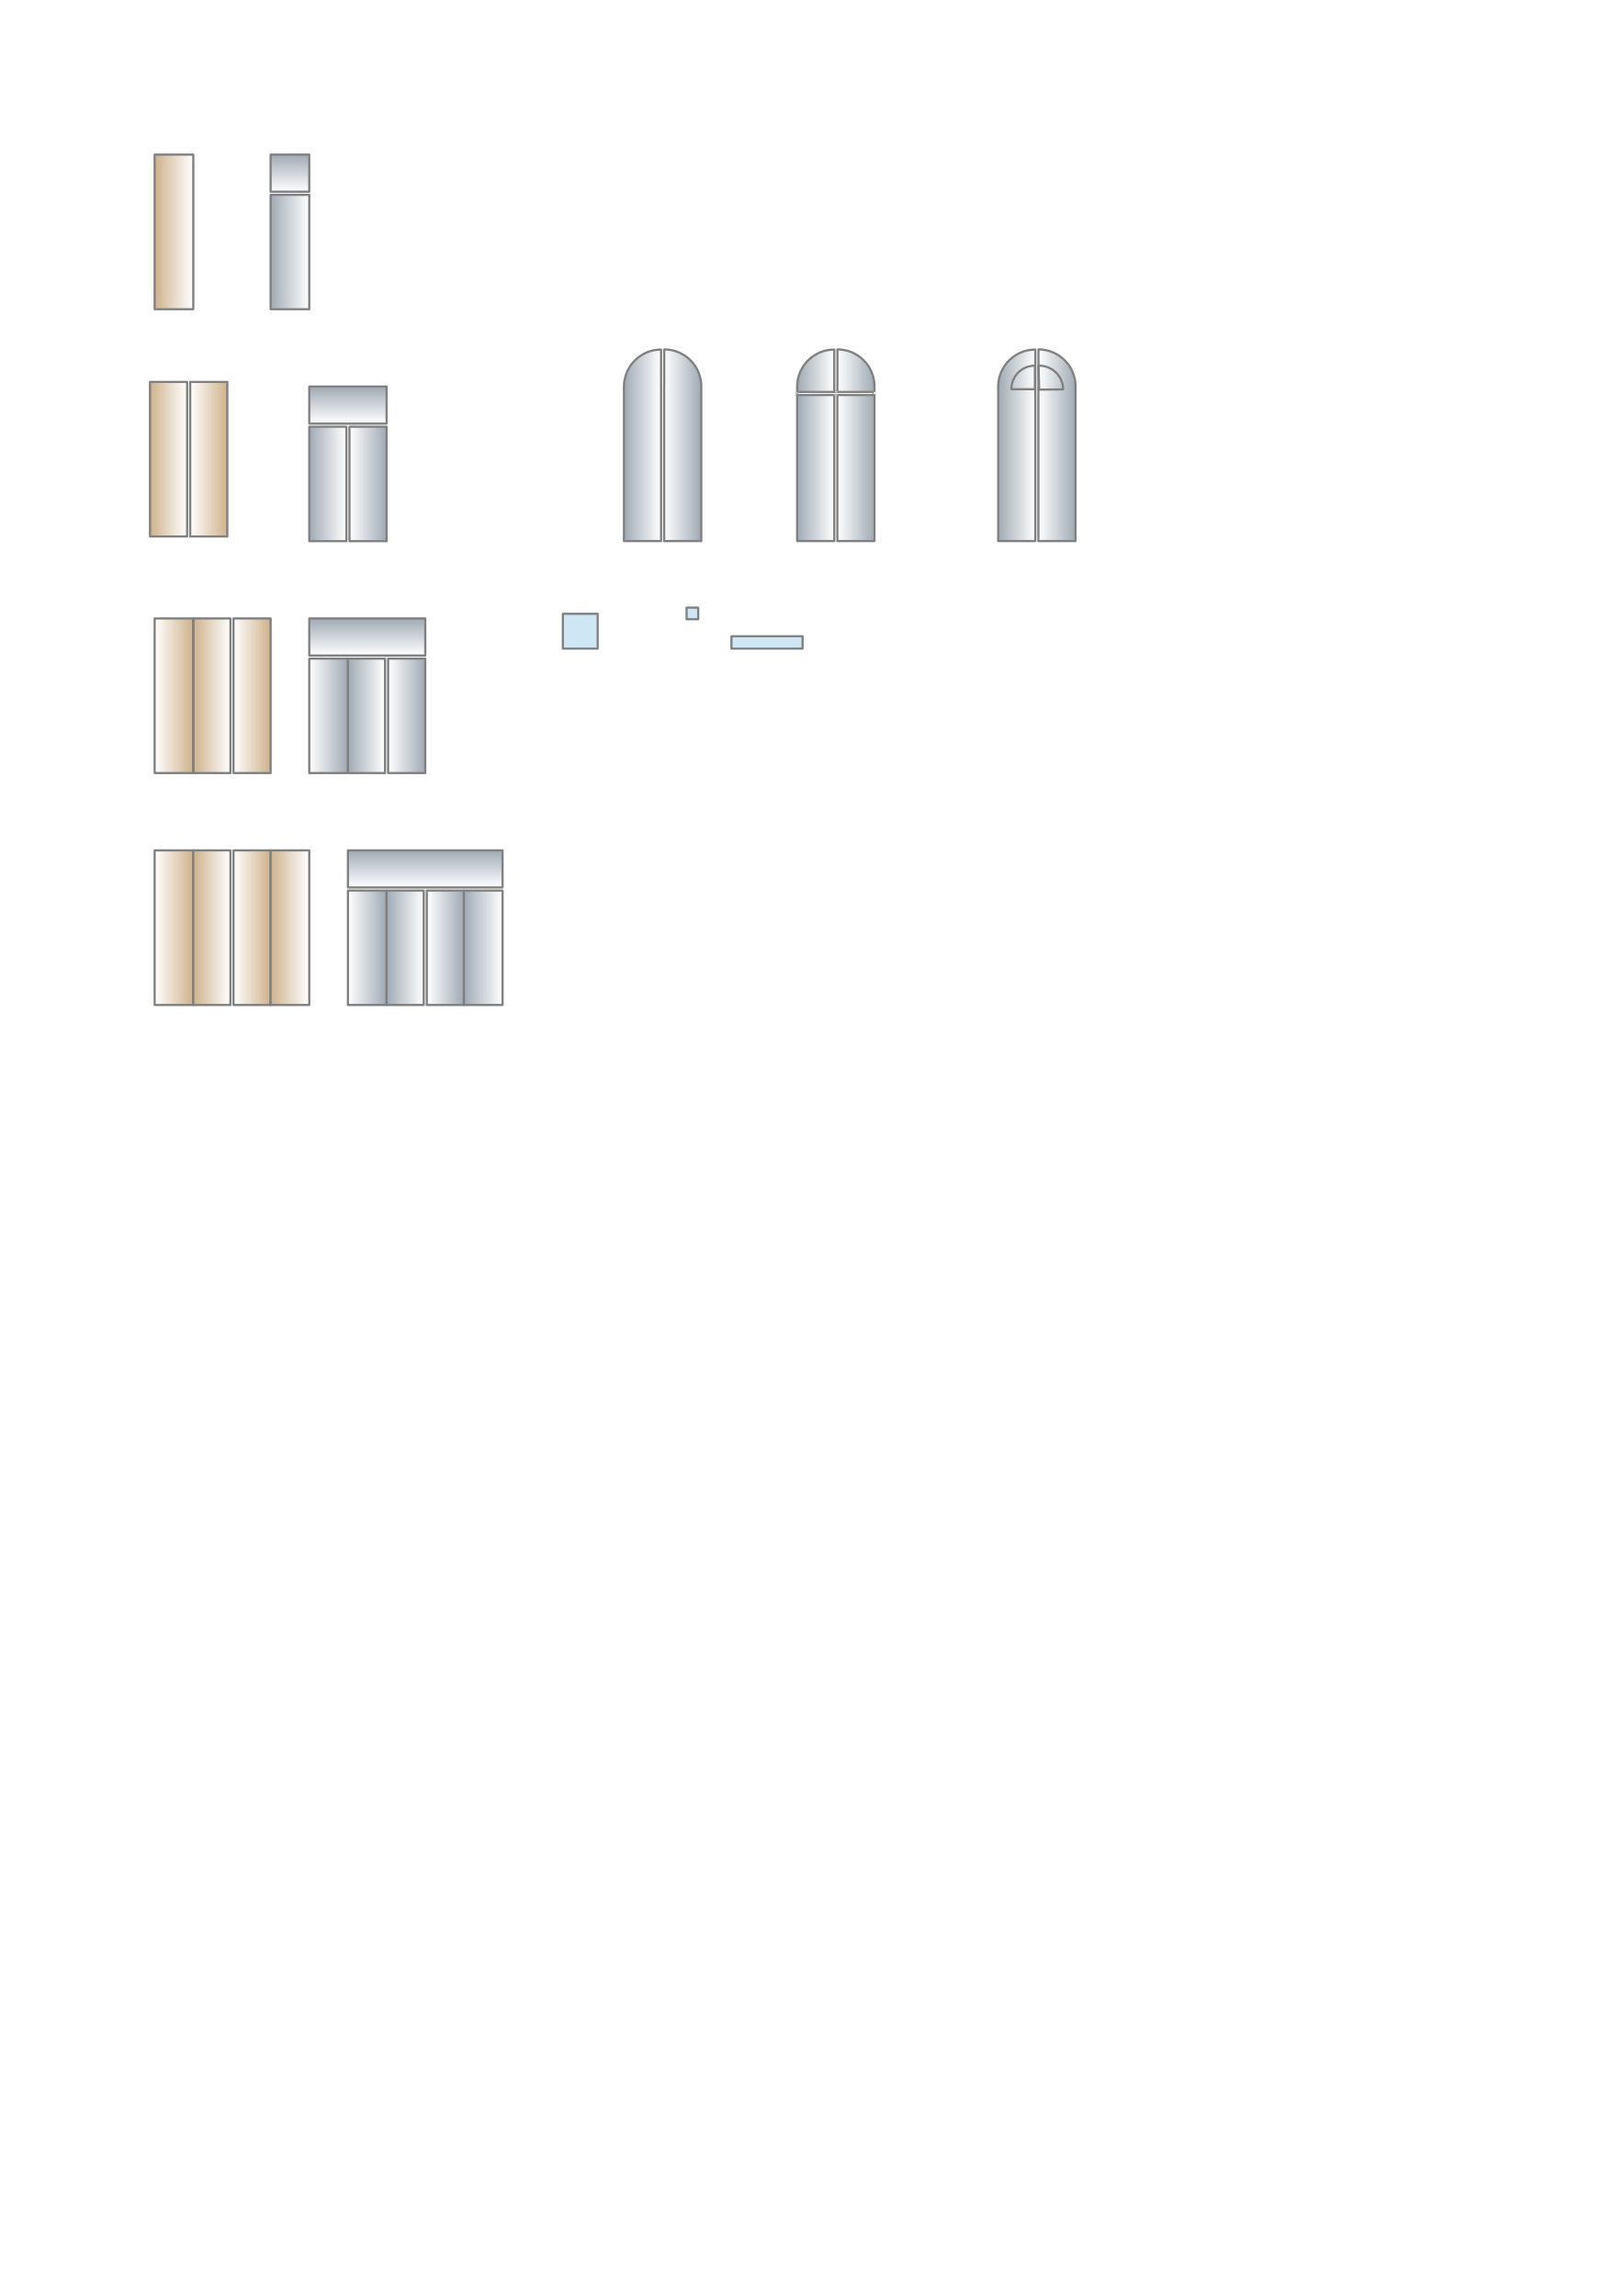
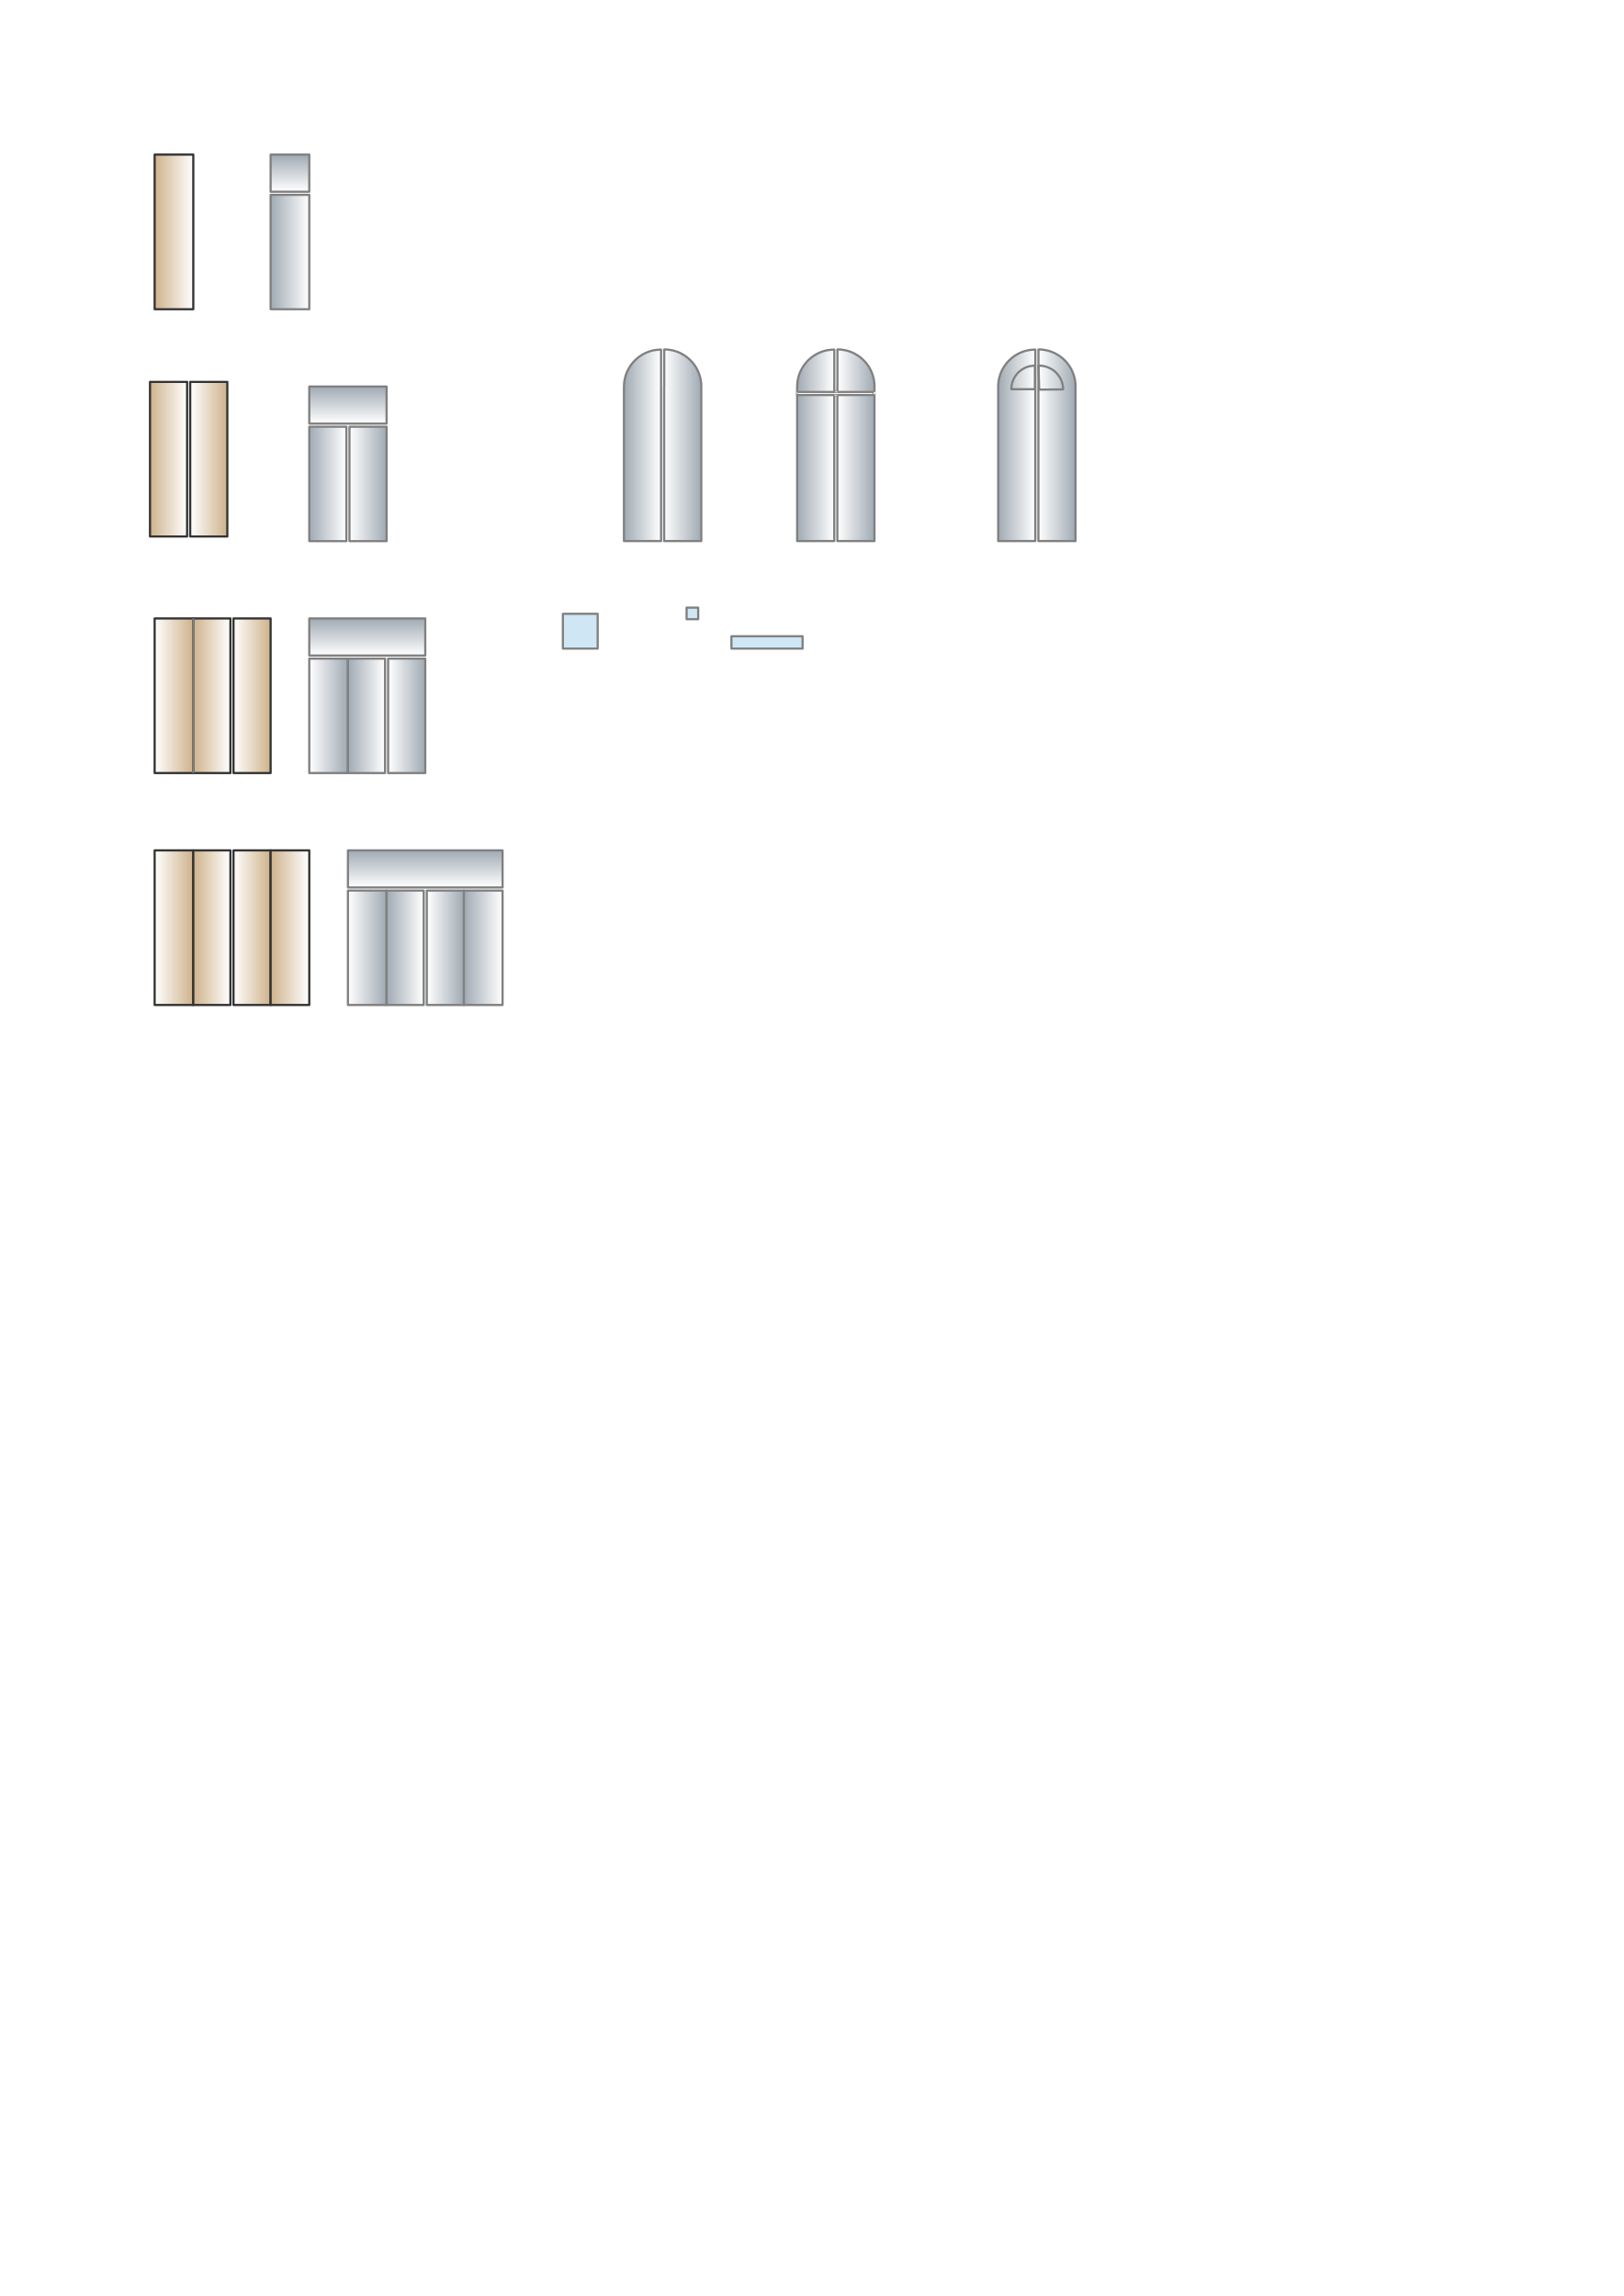
<svg xmlns="http://www.w3.org/2000/svg" xmlns:ns1="http://xml.openoffice.org/svg/export" version="1.2" width="210mm" height="297mm" viewBox="0 0 21000 29700" preserveAspectRatio="xMidYMid" fill-rule="evenodd" stroke-width="28.222" stroke-linejoin="round" xml:space="preserve">
  <defs class="ClipPathGroup">
    <clipPath id="presentation_clip_path" clipPathUnits="userSpaceOnUse">
      <rect x="0" y="0" width="21000" height="29700" />
    </clipPath>
    <clipPath id="presentation_clip_path_shrink" clipPathUnits="userSpaceOnUse">
      <rect x="21" y="29" width="20958" height="29641" />
    </clipPath>
  </defs>
  <defs class="TextShapeIndex">
    <g ns1:slide="id1" ns1:id-list="id3 id4 id5 id6 id7 id8 id9 id10 id11 id12 id13 id14 id15 id16 id17 id18 id19 id20 id21 id22 id23 id24 id25 id26 id27 id28 id29 id30 id31 id32 id33 id34 id35 id36 id37 id38 id39 id40 id41 id42 id43" />
  </defs>
  <defs class="EmbeddedBulletChars">
    <g id="bullet-char-template-57356" transform="scale(0.0004882812,-0.0004882812)">
      <path d="M 580,1141 L 1163,571 580,0 -4,571 580,1141 Z" />
    </g>
    <g id="bullet-char-template-57354" transform="scale(0.0004882812,-0.0004882812)">
      <path d="M 8,1128 L 1137,1128 1137,0 8,0 8,1128 Z" />
    </g>
    <g id="bullet-char-template-10146" transform="scale(0.0004882812,-0.0004882812)">
      <path d="M 174,0 L 602,739 174,1481 1456,739 174,0 Z M 1358,739 L 309,1346 659,739 1358,739 Z" />
    </g>
    <g id="bullet-char-template-10132" transform="scale(0.0004882812,-0.0004882812)">
      <path d="M 2015,739 L 1276,0 717,0 1260,543 174,543 174,936 1260,936 717,1481 1274,1481 2015,739 Z" />
    </g>
    <g id="bullet-char-template-10007" transform="scale(0.0004882812,-0.0004882812)">
      <path d="M 0,-2 C -7,14 -16,27 -25,37 L 356,567 C 262,823 215,952 215,954 215,979 228,992 255,992 264,992 276,990 289,987 310,991 331,999 354,1012 L 381,999 492,748 772,1049 836,1024 860,1049 C 881,1039 901,1025 922,1006 886,937 835,863 770,784 769,783 710,716 594,584 L 774,223 C 774,196 753,168 711,139 L 727,119 C 717,90 699,76 672,76 641,76 570,178 457,381 L 164,-76 C 142,-110 111,-127 72,-127 30,-127 9,-110 8,-76 1,-67 -2,-52 -2,-32 -2,-23 -1,-13 0,-2 Z" />
    </g>
    <g id="bullet-char-template-10004" transform="scale(0.0004882812,-0.0004882812)">
      <path d="M 285,-33 C 182,-33 111,30 74,156 52,228 41,333 41,471 41,549 55,616 82,672 116,743 169,778 240,778 293,778 328,747 346,684 L 369,508 C 377,444 397,411 428,410 L 1163,1116 C 1174,1127 1196,1133 1229,1133 1271,1133 1292,1118 1292,1087 L 1292,965 C 1292,929 1282,901 1262,881 L 442,47 C 390,-6 338,-33 285,-33 Z" />
    </g>
    <g id="bullet-char-template-9679" transform="scale(0.0004882812,-0.0004882812)">
      <path d="M 813,0 C 632,0 489,54 383,161 276,268 223,411 223,592 223,773 276,916 383,1023 489,1130 632,1184 813,1184 992,1184 1136,1130 1245,1023 1353,916 1407,772 1407,592 1407,412 1353,268 1245,161 1136,54 992,0 813,0 Z" />
    </g>
    <g id="bullet-char-template-8226" transform="scale(0.0004882812,-0.0004882812)">
      <path d="M 346,457 C 273,457 209,483 155,535 101,586 74,649 74,723 74,796 101,859 155,911 209,963 273,989 346,989 419,989 480,963 531,910 582,859 608,796 608,723 608,648 583,586 532,535 482,483 420,457 346,457 Z" />
    </g>
    <g id="bullet-char-template-8211" transform="scale(0.0004882812,-0.0004882812)">
      <path d="M -4,459 L 1135,459 1135,606 -4,606 -4,459 Z" />
    </g>
    <g id="bullet-char-template-61548" transform="scale(0.0004882812,-0.0004882812)">
      <path d="M 173,740 C 173,903 231,1043 346,1159 462,1274 601,1332 765,1332 928,1332 1067,1274 1183,1159 1299,1043 1357,903 1357,740 1357,577 1299,437 1183,322 1067,206 928,148 765,148 601,148 462,206 346,322 231,437 173,577 173,740 Z" />
    </g>
  </defs>
  <defs class="TextEmbeddedBitmaps" />
  <g>
    <g id="id2" class="Master_Slide">
      <g id="bg-id2" class="Background" />
      <g id="bo-id2" class="BackgroundObjects" />
    </g>
  </g>
  <g class="SlideGroup">
    <g>
      <g id="container-id1">
        <g id="id1" class="Slide" clip-path="url(#presentation_clip_path)">
          <g class="Page">
            <g class="com.sun.star.drawing.RectangleShape">
              <g id="id3">
                <rect class="BoundingBox" stroke="none" fill="none" x="1999" y="1999" width="503" height="2003" />
                <g>
                  <defs>
                    <linearGradient id="gradient1" x1="1999" y1="3000" x2="2501" y2="3000" gradientUnits="userSpaceOnUse">
                      <stop offset="0" style="stop-color:rgb(206,178,139)" />
                      <stop offset="1" style="stop-color:rgb(255,255,255)" />
                    </linearGradient>
                  </defs>
                  <path style="fill:url(#gradient1)" d="M 2250,4000 L 2000,4000 2000,2000 2500,2000 2500,4000 2250,4000 Z" />
                </g>
-                 <path fill="none" stroke="rgb(128,128,128)" d="M 2250,4000 L 2000,4000 2000,2000 2500,2000 2500,4000 2250,4000 Z" />
+                 <path fill="none" stroke="rgb(51,51,51)" d="M 2250,4000 L 2000,4000 2000,2000 2500,2000 2500,4000 2250,4000 Z" />
              </g>
            </g>
            <g class="com.sun.star.drawing.RectangleShape">
              <g id="id4">
                <rect class="BoundingBox" stroke="none" fill="none" x="1939" y="4939" width="483" height="2003" />
                <g>
                  <defs>
                    <linearGradient id="gradient2" x1="1939" y1="5940" x2="2421" y2="5940" gradientUnits="userSpaceOnUse">
                      <stop offset="0" style="stop-color:rgb(206,178,139)" />
                      <stop offset="1" style="stop-color:rgb(255,255,255)" />
                    </linearGradient>
                  </defs>
                  <path style="fill:url(#gradient2)" d="M 2180,6940 L 1940,6940 1940,4940 2420,4940 2420,6940 2180,6940 Z" />
                </g>
-                 <path fill="none" stroke="rgb(128,128,128)" d="M 2180,6940 L 1940,6940 1940,4940 2420,4940 2420,6940 2180,6940 Z" />
+                 <path fill="none" stroke="rgb(51,51,51)" d="M 2180,6940 L 1940,6940 1940,4940 2420,4940 2420,6940 2180,6940 Z" />
              </g>
            </g>
            <g class="com.sun.star.drawing.RectangleShape">
              <g id="id5">
                <rect class="BoundingBox" stroke="none" fill="none" x="2459" y="4939" width="483" height="2003" />
                <g>
                  <defs>
                    <linearGradient id="gradient3" x1="2941" y1="5940" x2="2459" y2="5940" gradientUnits="userSpaceOnUse">
                      <stop offset="0" style="stop-color:rgb(206,178,139)" />
                      <stop offset="1" style="stop-color:rgb(255,255,255)" />
                    </linearGradient>
                  </defs>
                  <path style="fill:url(#gradient3)" d="M 2700,6940 L 2460,6940 2460,4940 2940,4940 2940,6940 2700,6940 Z" />
                </g>
-                 <path fill="none" stroke="rgb(128,128,128)" d="M 2700,6940 L 2460,6940 2460,4940 2940,4940 2940,6940 2700,6940 Z" />
+                 <path fill="none" stroke="rgb(51,51,51)" d="M 2700,6940 L 2460,6940 2460,4940 2940,4940 2940,6940 2700,6940 Z" />
              </g>
            </g>
            <g class="com.sun.star.drawing.RectangleShape">
              <g id="id6">
                <rect class="BoundingBox" stroke="none" fill="none" x="1999" y="7999" width="503" height="2003" />
                <g>
                  <defs>
                    <linearGradient id="gradient4" x1="2501" y1="9000" x2="1999" y2="9000" gradientUnits="userSpaceOnUse">
                      <stop offset="0" style="stop-color:rgb(206,178,139)" />
                      <stop offset="1" style="stop-color:rgb(255,255,255)" />
                    </linearGradient>
                  </defs>
                  <path style="fill:url(#gradient4)" d="M 2250,10000 L 2000,10000 2000,8000 2500,8000 2500,10000 2250,10000 Z" />
                </g>
-                 <path fill="none" stroke="rgb(128,128,128)" d="M 2250,10000 L 2000,10000 2000,8000 2500,8000 2500,10000 2250,10000 Z" />
+                 <path fill="none" stroke="rgb(51,51,51)" d="M 2250,10000 L 2000,10000 2000,8000 2500,8000 2500,10000 2250,10000 Z" />
              </g>
            </g>
            <g class="com.sun.star.drawing.RectangleShape">
              <g id="id7">
                <rect class="BoundingBox" stroke="none" fill="none" x="2499" y="7999" width="483" height="2003" />
                <g>
                  <defs>
                    <linearGradient id="gradient5" x1="2499" y1="9000" x2="2981" y2="9000" gradientUnits="userSpaceOnUse">
                      <stop offset="0" style="stop-color:rgb(206,178,139)" />
                      <stop offset="1" style="stop-color:rgb(255,255,255)" />
                    </linearGradient>
                  </defs>
                  <path style="fill:url(#gradient5)" d="M 2740,10000 L 2500,10000 2500,8000 2980,8000 2980,10000 2740,10000 Z" />
                </g>
-                 <path fill="none" stroke="rgb(128,128,128)" d="M 2740,10000 L 2500,10000 2500,8000 2980,8000 2980,10000 2740,10000 Z" />
+                 <path fill="none" stroke="rgb(51,51,51)" d="M 2740,10000 L 2500,10000 2500,8000 2980,8000 2980,10000 2740,10000 Z" />
              </g>
            </g>
            <g class="com.sun.star.drawing.RectangleShape">
              <g id="id8">
                <rect class="BoundingBox" stroke="none" fill="none" x="3019" y="7999" width="483" height="2003" />
                <g>
                  <defs>
                    <linearGradient id="gradient6" x1="3501" y1="9000" x2="3019" y2="9000" gradientUnits="userSpaceOnUse">
                      <stop offset="0" style="stop-color:rgb(206,178,139)" />
                      <stop offset="1" style="stop-color:rgb(255,255,255)" />
                    </linearGradient>
                  </defs>
                  <path style="fill:url(#gradient6)" d="M 3260,10000 L 3020,10000 3020,8000 3500,8000 3500,10000 3260,10000 Z" />
                </g>
-                 <path fill="none" stroke="rgb(128,128,128)" d="M 3260,10000 L 3020,10000 3020,8000 3500,8000 3500,10000 3260,10000 Z" />
+                 <path fill="none" stroke="rgb(51,51,51)" d="M 3260,10000 L 3020,10000 3020,8000 3500,8000 3500,10000 3260,10000 Z" />
              </g>
            </g>
            <g class="com.sun.star.drawing.RectangleShape">
              <g id="id9">
                <rect class="BoundingBox" stroke="none" fill="none" x="3999" y="7999" width="1503" height="483" />
                <g>
                  <defs>
                    <linearGradient id="gradient7" x1="4750" y1="8000" x2="4750" y2="8480" gradientUnits="userSpaceOnUse">
                      <stop offset="0" style="stop-color:rgb(160,170,179)" />
                      <stop offset="1" style="stop-color:rgb(255,255,255)" />
                    </linearGradient>
                  </defs>
                  <path style="fill:url(#gradient7)" d="M 4750,8480 L 4000,8480 4000,8000 5500,8000 5500,8480 4750,8480 Z" />
                </g>
                <path fill="none" stroke="rgb(128,128,128)" d="M 4750,8480 L 4000,8480 4000,8000 5500,8000 5500,8480 4750,8480 Z" />
              </g>
            </g>
            <g class="com.sun.star.drawing.RectangleShape">
              <g id="id10">
                <rect class="BoundingBox" stroke="none" fill="none" x="3999" y="8519" width="503" height="1483" />
                <g>
                  <defs>
                    <linearGradient id="gradient8" x1="4501" y1="9260" x2="3999" y2="9260" gradientUnits="userSpaceOnUse">
                      <stop offset="0" style="stop-color:rgb(160,170,179)" />
                      <stop offset="1" style="stop-color:rgb(255,255,255)" />
                    </linearGradient>
                  </defs>
                  <path style="fill:url(#gradient8)" d="M 4250,10000 L 4000,10000 4000,8520 4500,8520 4500,10000 4250,10000 Z" />
                </g>
                <path fill="none" stroke="rgb(128,128,128)" d="M 4250,10000 L 4000,10000 4000,8520 4500,8520 4500,10000 4250,10000 Z" />
              </g>
            </g>
            <g class="com.sun.star.drawing.RectangleShape">
              <g id="id11">
                <rect class="BoundingBox" stroke="none" fill="none" x="4499" y="8519" width="483" height="1483" />
                <g>
                  <defs>
                    <linearGradient id="gradient9" x1="4499" y1="9260" x2="4981" y2="9260" gradientUnits="userSpaceOnUse">
                      <stop offset="0" style="stop-color:rgb(160,170,179)" />
                      <stop offset="1" style="stop-color:rgb(255,255,255)" />
                    </linearGradient>
                  </defs>
                  <path style="fill:url(#gradient9)" d="M 4740,10000 L 4500,10000 4500,8520 4980,8520 4980,10000 4740,10000 Z" />
                </g>
                <path fill="none" stroke="rgb(128,128,128)" d="M 4740,10000 L 4500,10000 4500,8520 4980,8520 4980,10000 4740,10000 Z" />
              </g>
            </g>
            <g class="com.sun.star.drawing.RectangleShape">
              <g id="id12">
                <rect class="BoundingBox" stroke="none" fill="none" x="5019" y="8519" width="483" height="1483" />
                <g>
                  <defs>
                    <linearGradient id="gradient10" x1="5501" y1="9260" x2="5019" y2="9260" gradientUnits="userSpaceOnUse">
                      <stop offset="0" style="stop-color:rgb(160,170,179)" />
                      <stop offset="1" style="stop-color:rgb(255,255,255)" />
                    </linearGradient>
                  </defs>
                  <path style="fill:url(#gradient10)" d="M 5260,10000 L 5020,10000 5020,8520 5500,8520 5500,10000 5260,10000 Z" />
                </g>
                <path fill="none" stroke="rgb(128,128,128)" d="M 5260,10000 L 5020,10000 5020,8520 5500,8520 5500,10000 5260,10000 Z" />
              </g>
            </g>
            <g class="com.sun.star.drawing.RectangleShape">
              <g id="id13">
                <rect class="BoundingBox" stroke="none" fill="none" x="3999" y="4999" width="1003" height="483" />
                <g>
                  <defs>
                    <linearGradient id="gradient11" x1="4500" y1="5000" x2="4500" y2="5480" gradientUnits="userSpaceOnUse">
                      <stop offset="0" style="stop-color:rgb(160,170,179)" />
                      <stop offset="1" style="stop-color:rgb(255,255,255)" />
                    </linearGradient>
                  </defs>
                  <path style="fill:url(#gradient11)" d="M 4500,5480 L 4000,5480 4000,5000 5000,5000 5000,5480 4500,5480 Z" />
                </g>
                <path fill="none" stroke="rgb(128,128,128)" d="M 4500,5480 L 4000,5480 4000,5000 5000,5000 5000,5480 4500,5480 Z" />
              </g>
            </g>
            <g class="com.sun.star.drawing.RectangleShape">
              <g id="id14">
                <rect class="BoundingBox" stroke="none" fill="none" x="3999" y="5519" width="483" height="1483" />
                <g>
                  <defs>
                    <linearGradient id="gradient12" x1="3999" y1="6260" x2="4481" y2="6260" gradientUnits="userSpaceOnUse">
                      <stop offset="0" style="stop-color:rgb(160,170,179)" />
                      <stop offset="1" style="stop-color:rgb(255,255,255)" />
                    </linearGradient>
                  </defs>
                  <path style="fill:url(#gradient12)" d="M 4240,7000 L 4000,7000 4000,5520 4480,5520 4480,7000 4240,7000 Z" />
                </g>
                <path fill="none" stroke="rgb(128,128,128)" d="M 4240,7000 L 4000,7000 4000,5520 4480,5520 4480,7000 4240,7000 Z" />
              </g>
            </g>
            <g class="com.sun.star.drawing.RectangleShape">
              <g id="id15">
                <rect class="BoundingBox" stroke="none" fill="none" x="4519" y="5519" width="483" height="1483" />
                <g>
                  <defs>
                    <linearGradient id="gradient13" x1="5001" y1="6260" x2="4519" y2="6260" gradientUnits="userSpaceOnUse">
                      <stop offset="0" style="stop-color:rgb(160,170,179)" />
                      <stop offset="1" style="stop-color:rgb(255,255,255)" />
                    </linearGradient>
                  </defs>
                  <path style="fill:url(#gradient13)" d="M 4760,7000 L 4520,7000 4520,5520 5000,5520 5000,7000 4760,7000 Z" />
                </g>
                <path fill="none" stroke="rgb(128,128,128)" d="M 4760,7000 L 4520,7000 4520,5520 5000,5520 5000,7000 4760,7000 Z" />
              </g>
            </g>
            <g class="com.sun.star.drawing.RectangleShape">
              <g id="id16">
                <rect class="BoundingBox" stroke="none" fill="none" x="3499" y="1999" width="503" height="483" />
                <g>
                  <defs>
                    <linearGradient id="gradient14" x1="3750" y1="2000" x2="3750" y2="2480" gradientUnits="userSpaceOnUse">
                      <stop offset="0" style="stop-color:rgb(160,170,179)" />
                      <stop offset="1" style="stop-color:rgb(255,255,255)" />
                    </linearGradient>
                  </defs>
                  <path style="fill:url(#gradient14)" d="M 3750,2480 L 3500,2480 3500,2000 4000,2000 4000,2480 3750,2480 Z" />
                </g>
                <path fill="none" stroke="rgb(128,128,128)" d="M 3750,2480 L 3500,2480 3500,2000 4000,2000 4000,2480 3750,2480 Z" />
              </g>
            </g>
            <g class="com.sun.star.drawing.RectangleShape">
              <g id="id17">
                <rect class="BoundingBox" stroke="none" fill="none" x="3499" y="2519" width="503" height="1483" />
                <g>
                  <defs>
                    <linearGradient id="gradient15" x1="3499" y1="3260" x2="4001" y2="3260" gradientUnits="userSpaceOnUse">
                      <stop offset="0" style="stop-color:rgb(160,170,179)" />
                      <stop offset="1" style="stop-color:rgb(255,255,255)" />
                    </linearGradient>
                  </defs>
                  <path style="fill:url(#gradient15)" d="M 3750,4000 L 3500,4000 3500,2520 4000,2520 4000,4000 3750,4000 Z" />
                </g>
                <path fill="none" stroke="rgb(128,128,128)" d="M 3750,4000 L 3500,4000 3500,2520 4000,2520 4000,4000 3750,4000 Z" />
              </g>
            </g>
            <g class="com.sun.star.drawing.RectangleShape">
              <g id="id18">
                <rect class="BoundingBox" stroke="none" fill="none" x="1999" y="10999" width="503" height="2003" />
                <g>
                  <defs>
                    <linearGradient id="gradient16" x1="2501" y1="12000" x2="1999" y2="12000" gradientUnits="userSpaceOnUse">
                      <stop offset="0" style="stop-color:rgb(206,178,139)" />
                      <stop offset="1" style="stop-color:rgb(255,255,255)" />
                    </linearGradient>
                  </defs>
                  <path style="fill:url(#gradient16)" d="M 2250,13000 L 2000,13000 2000,11000 2500,11000 2500,13000 2250,13000 Z" />
                </g>
-                 <path fill="none" stroke="rgb(128,128,128)" d="M 2250,13000 L 2000,13000 2000,11000 2500,11000 2500,13000 2250,13000 Z" />
+                 <path fill="none" stroke="rgb(51,51,51)" d="M 2250,13000 L 2000,13000 2000,11000 2500,11000 2500,13000 2250,13000 Z" />
              </g>
            </g>
            <g class="com.sun.star.drawing.RectangleShape">
              <g id="id19">
                <rect class="BoundingBox" stroke="none" fill="none" x="2499" y="10999" width="483" height="2003" />
                <g>
                  <defs>
                    <linearGradient id="gradient17" x1="2499" y1="12000" x2="2981" y2="12000" gradientUnits="userSpaceOnUse">
                      <stop offset="0" style="stop-color:rgb(206,178,139)" />
                      <stop offset="1" style="stop-color:rgb(255,255,255)" />
                    </linearGradient>
                  </defs>
                  <path style="fill:url(#gradient17)" d="M 2740,13000 L 2500,13000 2500,11000 2980,11000 2980,13000 2740,13000 Z" />
                </g>
-                 <path fill="none" stroke="rgb(128,128,128)" d="M 2740,13000 L 2500,13000 2500,11000 2980,11000 2980,13000 2740,13000 Z" />
+                 <path fill="none" stroke="rgb(51,51,51)" d="M 2740,13000 L 2500,13000 2500,11000 2980,11000 2980,13000 2740,13000 Z" />
              </g>
            </g>
            <g class="com.sun.star.drawing.RectangleShape">
              <g id="id20">
                <rect class="BoundingBox" stroke="none" fill="none" x="3019" y="10999" width="483" height="2003" />
                <g>
                  <defs>
                    <linearGradient id="gradient18" x1="3501" y1="12000" x2="3019" y2="12000" gradientUnits="userSpaceOnUse">
                      <stop offset="0" style="stop-color:rgb(206,178,139)" />
                      <stop offset="1" style="stop-color:rgb(255,255,255)" />
                    </linearGradient>
                  </defs>
                  <path style="fill:url(#gradient18)" d="M 3260,13000 L 3020,13000 3020,11000 3500,11000 3500,13000 3260,13000 Z" />
                </g>
-                 <path fill="none" stroke="rgb(128,128,128)" d="M 3260,13000 L 3020,13000 3020,11000 3500,11000 3500,13000 3260,13000 Z" />
+                 <path fill="none" stroke="rgb(51,51,51)" d="M 3260,13000 L 3020,13000 3020,11000 3500,11000 3500,13000 3260,13000 Z" />
              </g>
            </g>
            <g class="com.sun.star.drawing.RectangleShape">
              <g id="id21">
                <rect class="BoundingBox" stroke="none" fill="none" x="3499" y="10999" width="503" height="2003" />
                <g>
                  <defs>
                    <linearGradient id="gradient19" x1="3499" y1="12000" x2="4001" y2="12000" gradientUnits="userSpaceOnUse">
                      <stop offset="0" style="stop-color:rgb(206,178,139)" />
                      <stop offset="1" style="stop-color:rgb(255,255,255)" />
                    </linearGradient>
                  </defs>
                  <path style="fill:url(#gradient19)" d="M 3750,13000 L 3500,13000 3500,11000 4000,11000 4000,13000 3750,13000 Z" />
                </g>
-                 <path fill="none" stroke="rgb(128,128,128)" d="M 3750,13000 L 3500,13000 3500,11000 4000,11000 4000,13000 3750,13000 Z" />
+                 <path fill="none" stroke="rgb(51,51,51)" d="M 3750,13000 L 3500,13000 3500,11000 4000,11000 4000,13000 3750,13000 Z" />
              </g>
            </g>
            <g class="com.sun.star.drawing.RectangleShape">
              <g id="id22">
                <rect class="BoundingBox" stroke="none" fill="none" x="4499" y="10999" width="2003" height="483" />
                <g>
                  <defs>
                    <linearGradient id="gradient20" x1="5500" y1="11000" x2="5500" y2="11480" gradientUnits="userSpaceOnUse">
                      <stop offset="0" style="stop-color:rgb(160,170,179)" />
                      <stop offset="1" style="stop-color:rgb(255,255,255)" />
                    </linearGradient>
                  </defs>
                  <path style="fill:url(#gradient20)" d="M 5500,11480 L 4500,11480 4500,11000 6500,11000 6500,11480 5500,11480 Z" />
                </g>
                <path fill="none" stroke="rgb(128,128,128)" d="M 5500,11480 L 4500,11480 4500,11000 6500,11000 6500,11480 5500,11480 Z" />
              </g>
            </g>
            <g class="com.sun.star.drawing.RectangleShape">
              <g id="id23">
                <rect class="BoundingBox" stroke="none" fill="none" x="4499" y="11519" width="503" height="1483" />
                <g>
                  <defs>
                    <linearGradient id="gradient21" x1="5001" y1="12260" x2="4499" y2="12260" gradientUnits="userSpaceOnUse">
                      <stop offset="0" style="stop-color:rgb(160,170,179)" />
                      <stop offset="1" style="stop-color:rgb(255,255,255)" />
                    </linearGradient>
                  </defs>
                  <path style="fill:url(#gradient21)" d="M 4750,13000 L 4500,13000 4500,11520 5000,11520 5000,13000 4750,13000 Z" />
                </g>
                <path fill="none" stroke="rgb(128,128,128)" d="M 4750,13000 L 4500,13000 4500,11520 5000,11520 5000,13000 4750,13000 Z" />
              </g>
            </g>
            <g class="com.sun.star.drawing.RectangleShape">
              <g id="id24">
                <rect class="BoundingBox" stroke="none" fill="none" x="4999" y="11519" width="483" height="1483" />
                <g>
                  <defs>
                    <linearGradient id="gradient22" x1="4999" y1="12260" x2="5481" y2="12260" gradientUnits="userSpaceOnUse">
                      <stop offset="0" style="stop-color:rgb(160,170,179)" />
                      <stop offset="1" style="stop-color:rgb(255,255,255)" />
                    </linearGradient>
                  </defs>
                  <path style="fill:url(#gradient22)" d="M 5240,13000 L 5000,13000 5000,11520 5480,11520 5480,13000 5240,13000 Z" />
                </g>
                <path fill="none" stroke="rgb(128,128,128)" d="M 5240,13000 L 5000,13000 5000,11520 5480,11520 5480,13000 5240,13000 Z" />
              </g>
            </g>
            <g class="com.sun.star.drawing.RectangleShape">
              <g id="id25">
                <rect class="BoundingBox" stroke="none" fill="none" x="5519" y="11519" width="483" height="1483" />
                <g>
                  <defs>
                    <linearGradient id="gradient23" x1="6001" y1="12260" x2="5519" y2="12260" gradientUnits="userSpaceOnUse">
                      <stop offset="0" style="stop-color:rgb(160,170,179)" />
                      <stop offset="1" style="stop-color:rgb(255,255,255)" />
                    </linearGradient>
                  </defs>
                  <path style="fill:url(#gradient23)" d="M 5760,13000 L 5520,13000 5520,11520 6000,11520 6000,13000 5760,13000 Z" />
                </g>
                <path fill="none" stroke="rgb(128,128,128)" d="M 5760,13000 L 5520,13000 5520,11520 6000,11520 6000,13000 5760,13000 Z" />
              </g>
            </g>
            <g class="com.sun.star.drawing.RectangleShape">
              <g id="id26">
                <rect class="BoundingBox" stroke="none" fill="none" x="5999" y="11519" width="503" height="1483" />
                <g>
                  <defs>
                    <linearGradient id="gradient24" x1="5999" y1="12260" x2="6501" y2="12260" gradientUnits="userSpaceOnUse">
                      <stop offset="0" style="stop-color:rgb(160,170,179)" />
                      <stop offset="1" style="stop-color:rgb(255,255,255)" />
                    </linearGradient>
                  </defs>
                  <path style="fill:url(#gradient24)" d="M 6250,13000 L 6000,13000 6000,11520 6500,11520 6500,13000 6250,13000 Z" />
                </g>
                <path fill="none" stroke="rgb(128,128,128)" d="M 6250,13000 L 6000,13000 6000,11520 6500,11520 6500,13000 6250,13000 Z" />
              </g>
            </g>
            <g class="com.sun.star.drawing.LineShape">
              <g id="id27">
                <rect class="BoundingBox" stroke="none" fill="none" x="2499" y="7999" width="3" height="2003" />
                <path fill="none" stroke="rgb(128,128,128)" d="M 2500,8000 L 2500,10000" />
              </g>
            </g>
            <g class="com.sun.star.drawing.PolyPolygonShape">
              <g id="id28">
                <rect class="BoundingBox" stroke="none" fill="none" x="8069" y="4521" width="483" height="2480" />
                <g>
                  <defs>
                    <linearGradient id="gradient25" x1="8069" y1="5760" x2="8552" y2="5760" gradientUnits="userSpaceOnUse">
                      <stop offset="0" style="stop-color:rgb(160,170,179)" />
                      <stop offset="1" style="stop-color:rgb(255,255,255)" />
                    </linearGradient>
                  </defs>
                  <path style="fill:url(#gradient25)" d="M 8070,6999 L 8070,5000 8070,4999 8070,4999 8071,4975 8073,4950 8076,4925 8081,4901 8087,4876 8094,4852 8102,4829 8112,4805 8123,4783 8135,4761 8148,4740 8162,4719 8178,4699 8194,4680 8211,4662 8230,4645 8249,4628 8269,4613 8289,4599 8311,4586 8333,4574 8355,4563 8378,4554 8402,4545 8426,4538 8450,4532 8475,4528 8500,4525 8525,4523 8550,4522 8550,4999 8550,5002 8550,6999 8070,6999 Z" />
                </g>
                <path fill="none" stroke="rgb(128,128,128)" d="M 8070,6999 L 8070,5000 8070,4999 8070,4999 8071,4975 8073,4950 8076,4925 8081,4901 8087,4876 8094,4852 8102,4829 8112,4805 8123,4783 8135,4761 8148,4740 8162,4719 8178,4699 8194,4680 8211,4662 8230,4645 8249,4628 8269,4613 8289,4599 8311,4586 8333,4574 8355,4563 8378,4554 8402,4545 8426,4538 8450,4532 8475,4528 8500,4525 8525,4523 8550,4522 8550,4999 8550,5002 8550,6999 8070,6999 Z" />
              </g>
            </g>
            <g class="com.sun.star.drawing.PolyPolygonShape">
              <g id="id29">
                <rect class="BoundingBox" stroke="none" fill="none" x="8589" y="4519" width="483" height="2482" />
                <g>
                  <defs>
                    <linearGradient id="gradient26" x1="9071" y1="5759" x2="8588" y2="5759" gradientUnits="userSpaceOnUse">
                      <stop offset="0" style="stop-color:rgb(160,170,179)" />
                      <stop offset="1" style="stop-color:rgb(255,255,255)" />
                    </linearGradient>
                  </defs>
                  <path style="fill:url(#gradient26)" d="M 8590,6999 L 8590,4999 8591,4999 8591,4520 8615,4521 8640,4522 8664,4526 8688,4530 8712,4535 8735,4542 8758,4550 8781,4559 8803,4569 8824,4581 8845,4593 8866,4607 8885,4621 8904,4636 8922,4653 8939,4670 8956,4688 8971,4707 8985,4727 8999,4747 9011,4768 9022,4790 9032,4812 9041,4835 9049,4858 9055,4881 9061,4905 9065,4929 9068,4953 9070,4978 9070,4999 9070,5002 9070,6999 8590,6999 Z" />
                </g>
                <path fill="none" stroke="rgb(128,128,128)" d="M 8590,6999 L 8590,4999 8591,4999 8591,4520 8615,4521 8640,4522 8664,4526 8688,4530 8712,4535 8735,4542 8758,4550 8781,4559 8803,4569 8824,4581 8845,4593 8866,4607 8885,4621 8904,4636 8922,4653 8939,4670 8956,4688 8971,4707 8985,4727 8999,4747 9011,4768 9022,4790 9032,4812 9041,4835 9049,4858 9055,4881 9061,4905 9065,4929 9068,4953 9070,4978 9070,4999 9070,5002 9070,6999 8590,6999 Z" />
              </g>
            </g>
            <g class="com.sun.star.drawing.PolyPolygonShape">
              <g id="id30">
                <rect class="BoundingBox" stroke="none" fill="none" x="10309" y="4521" width="483" height="2480" />
                <g>
                  <defs>
                    <linearGradient id="gradient27" x1="10309" y1="5760" x2="10792" y2="5760" gradientUnits="userSpaceOnUse">
                      <stop offset="0" style="stop-color:rgb(160,170,179)" />
                      <stop offset="1" style="stop-color:rgb(255,255,255)" />
                    </linearGradient>
                  </defs>
                  <path style="fill:url(#gradient27)" d="M 10310,6999 L 10310,5000 10310,4999 10310,4999 10311,4975 10313,4950 10316,4925 10321,4901 10327,4876 10334,4852 10342,4829 10352,4805 10363,4783 10375,4761 10388,4740 10402,4719 10418,4699 10434,4680 10451,4662 10470,4645 10489,4628 10509,4613 10529,4599 10551,4586 10573,4574 10595,4563 10618,4554 10642,4545 10666,4538 10690,4532 10715,4528 10740,4525 10765,4523 10790,4522 10790,4999 10790,5002 10790,6999 10310,6999 Z" />
                </g>
                <path fill="none" stroke="rgb(128,128,128)" d="M 10310,6999 L 10310,5000 10310,4999 10310,4999 10311,4975 10313,4950 10316,4925 10321,4901 10327,4876 10334,4852 10342,4829 10352,4805 10363,4783 10375,4761 10388,4740 10402,4719 10418,4699 10434,4680 10451,4662 10470,4645 10489,4628 10509,4613 10529,4599 10551,4586 10573,4574 10595,4563 10618,4554 10642,4545 10666,4538 10690,4532 10715,4528 10740,4525 10765,4523 10790,4522 10790,4999 10790,5002 10790,6999 10310,6999 Z" />
              </g>
            </g>
            <g class="com.sun.star.drawing.PolyPolygonShape">
              <g id="id31">
                <rect class="BoundingBox" stroke="none" fill="none" x="10829" y="4519" width="483" height="2482" />
                <g>
                  <defs>
                    <linearGradient id="gradient28" x1="11311" y1="5759" x2="10828" y2="5759" gradientUnits="userSpaceOnUse">
                      <stop offset="0" style="stop-color:rgb(160,170,179)" />
                      <stop offset="1" style="stop-color:rgb(255,255,255)" />
                    </linearGradient>
                  </defs>
                  <path style="fill:url(#gradient28)" d="M 10830,6999 L 10830,4999 10831,4999 10831,4520 10855,4521 10880,4522 10904,4526 10928,4530 10952,4535 10975,4542 10998,4550 11021,4559 11043,4569 11064,4581 11085,4593 11106,4607 11125,4621 11144,4636 11162,4653 11179,4670 11196,4688 11211,4707 11225,4727 11239,4747 11251,4768 11262,4790 11272,4812 11281,4835 11289,4858 11295,4881 11301,4905 11305,4929 11308,4953 11310,4978 11310,4999 11310,5002 11310,6999 10830,6999 Z" />
                </g>
                <path fill="none" stroke="rgb(128,128,128)" d="M 10830,6999 L 10830,4999 10831,4999 10831,4520 10855,4521 10880,4522 10904,4526 10928,4530 10952,4535 10975,4542 10998,4550 11021,4559 11043,4569 11064,4581 11085,4593 11106,4607 11125,4621 11144,4636 11162,4653 11179,4670 11196,4688 11211,4707 11225,4727 11239,4747 11251,4768 11262,4790 11272,4812 11281,4835 11289,4858 11295,4881 11301,4905 11305,4929 11308,4953 11310,4978 11310,4999 11310,5002 11310,6999 10830,6999 Z" />
              </g>
            </g>
            <g class="com.sun.star.drawing.RectangleShape">
              <g id="id32">
                <rect class="BoundingBox" stroke="none" fill="none" x="8879" y="7859" width="153" height="153" />
                <path fill="rgb(207,231,245)" stroke="none" d="M 8955,8010 L 8880,8010 8880,7860 9030,7860 9030,8010 8955,8010 Z" />
                <path fill="none" stroke="rgb(128,128,128)" d="M 8955,8010 L 8880,8010 8880,7860 9030,7860 9030,8010 8955,8010 Z" />
              </g>
            </g>
            <g class="com.sun.star.drawing.RectangleShape">
              <g id="id33">
                <rect class="BoundingBox" stroke="none" fill="none" x="7279" y="7939" width="453" height="453" />
                <path fill="rgb(207,231,245)" stroke="none" d="M 7505,8390 L 7280,8390 7280,7940 7730,7940 7730,8390 7505,8390 Z" />
                <path fill="none" stroke="rgb(128,128,128)" d="M 7505,8390 L 7280,8390 7280,7940 7730,7940 7730,8390 7505,8390 Z" />
              </g>
            </g>
            <g class="com.sun.star.drawing.RectangleShape">
              <g id="id34">
                <rect class="BoundingBox" stroke="none" fill="none" x="9459" y="8229" width="923" height="163" />
                <path fill="rgb(207,231,245)" stroke="none" d="M 9920,8390 L 9460,8390 9460,8230 10380,8230 10380,8390 9920,8390 Z" />
                <path fill="none" stroke="rgb(128,128,128)" d="M 9920,8390 L 9460,8390 9460,8230 10380,8230 10380,8390 9920,8390 Z" />
              </g>
            </g>
            <g class="com.sun.star.drawing.RectangleShape">
              <g id="id35">
                <rect class="BoundingBox" stroke="none" fill="none" x="10309" y="5069" width="993" height="43" />
                <path fill="rgb(255,255,255)" stroke="none" d="M 10805,5110 L 10310,5110 10310,5070 11300,5070 11300,5110 10805,5110 Z" />
                <path fill="none" stroke="rgb(128,128,128)" d="M 10805,5110 L 10310,5110 10310,5070 11300,5070 11300,5110 10805,5110 Z" />
              </g>
            </g>
            <g class="com.sun.star.drawing.LineShape">
              <g id="id36">
                <rect class="BoundingBox" stroke="none" fill="none" x="11300" y="5060" width="21" height="51" />
                <path fill="none" stroke="rgb(255,255,255)" stroke-width="20" stroke-linejoin="round" d="M 11310,5070 L 11310,5100" />
              </g>
            </g>
            <g class="com.sun.star.drawing.LineShape">
              <g id="id37">
                <rect class="BoundingBox" stroke="none" fill="none" x="10305" y="5065" width="11" height="41" />
                <path fill="none" stroke="rgb(255,255,255)" stroke-width="10" stroke-linejoin="round" d="M 10310,5070 L 10310,5100" />
              </g>
            </g>
            <g class="com.sun.star.drawing.LineShape">
              <g id="id38">
                <rect class="BoundingBox" stroke="none" fill="none" x="10795" y="5065" width="41" height="11" />
                <path fill="none" stroke="rgb(255,255,255)" stroke-width="10" stroke-linejoin="round" d="M 10800,5070 L 10830,5070" />
              </g>
            </g>
            <g class="com.sun.star.drawing.LineShape">
              <g id="id39">
                <rect class="BoundingBox" stroke="none" fill="none" x="10785" y="5105" width="51" height="11" />
                <path fill="none" stroke="rgb(255,255,255)" stroke-width="10" stroke-linejoin="round" d="M 10790,5110 L 10830,5110" />
              </g>
            </g>
            <g class="com.sun.star.drawing.PolyPolygonShape">
              <g id="id40">
                <rect class="BoundingBox" stroke="none" fill="none" x="12909" y="4521" width="483" height="2480" />
                <g>
                  <defs>
                    <linearGradient id="gradient29" x1="12909" y1="5760" x2="13392" y2="5760" gradientUnits="userSpaceOnUse">
                      <stop offset="0" style="stop-color:rgb(160,170,179)" />
                      <stop offset="1" style="stop-color:rgb(255,255,255)" />
                    </linearGradient>
                  </defs>
                  <path style="fill:url(#gradient29)" d="M 12910,6999 L 12910,5000 12910,4999 12910,4999 12911,4975 12913,4950 12916,4925 12921,4901 12927,4876 12934,4852 12942,4829 12952,4805 12963,4783 12975,4761 12988,4740 13002,4719 13018,4699 13034,4680 13051,4662 13070,4645 13089,4628 13109,4613 13129,4599 13151,4586 13173,4574 13195,4563 13218,4554 13242,4545 13266,4538 13290,4532 13315,4528 13340,4525 13365,4523 13390,4522 13390,4999 13390,5002 13390,6999 12910,6999 Z" />
                </g>
                <path fill="none" stroke="rgb(128,128,128)" d="M 12910,6999 L 12910,5000 12910,4999 12910,4999 12911,4975 12913,4950 12916,4925 12921,4901 12927,4876 12934,4852 12942,4829 12952,4805 12963,4783 12975,4761 12988,4740 13002,4719 13018,4699 13034,4680 13051,4662 13070,4645 13089,4628 13109,4613 13129,4599 13151,4586 13173,4574 13195,4563 13218,4554 13242,4545 13266,4538 13290,4532 13315,4528 13340,4525 13365,4523 13390,4522 13390,4999 13390,5002 13390,6999 12910,6999 Z" />
              </g>
            </g>
            <g class="com.sun.star.drawing.PolyPolygonShape">
              <g id="id41">
                <rect class="BoundingBox" stroke="none" fill="none" x="13429" y="4519" width="483" height="2482" />
                <g>
                  <defs>
                    <linearGradient id="gradient30" x1="13911" y1="5759" x2="13428" y2="5759" gradientUnits="userSpaceOnUse">
                      <stop offset="0" style="stop-color:rgb(160,170,179)" />
                      <stop offset="1" style="stop-color:rgb(255,255,255)" />
                    </linearGradient>
                  </defs>
                  <path style="fill:url(#gradient30)" d="M 13430,6999 L 13430,4999 13431,4999 13431,4520 13455,4521 13480,4522 13504,4526 13528,4530 13552,4535 13575,4542 13598,4550 13621,4559 13643,4569 13664,4581 13685,4593 13706,4607 13725,4621 13744,4636 13762,4653 13779,4670 13796,4688 13811,4707 13825,4727 13839,4747 13851,4768 13862,4790 13872,4812 13881,4835 13889,4858 13895,4881 13901,4905 13905,4929 13908,4953 13910,4978 13910,4999 13910,5002 13910,6999 13430,6999 Z" />
                </g>
                <path fill="none" stroke="rgb(128,128,128)" d="M 13430,6999 L 13430,4999 13431,4999 13431,4520 13455,4521 13480,4522 13504,4526 13528,4530 13552,4535 13575,4542 13598,4550 13621,4559 13643,4569 13664,4581 13685,4593 13706,4607 13725,4621 13744,4636 13762,4653 13779,4670 13796,4688 13811,4707 13825,4727 13839,4747 13851,4768 13862,4790 13872,4812 13881,4835 13889,4858 13895,4881 13901,4905 13905,4929 13908,4953 13910,4978 13910,4999 13910,5002 13910,6999 13430,6999 Z" />
              </g>
            </g>
            <g class="com.sun.star.drawing.CustomShape">
              <g id="id42">
                <rect class="BoundingBox" stroke="none" fill="none" x="13079" y="4729" width="308" height="308" />
                <path fill="none" stroke="rgb(128,128,128)" d="M 13080,5035 L 13080,5019 13082,5003 13084,4987 13087,4972 13090,4956 13095,4941 13100,4926 13106,4911 13113,4897 13121,4882 13129,4869 13138,4856 13148,4843 13158,4831 13169,4819 13181,4808 13193,4798 13206,4788 13219,4779 13233,4771 13247,4763 13261,4756 13276,4750 13291,4745 13306,4740 13322,4737 13337,4734 13353,4732 13369,4730 13385,4730 13385,5035 13080,5035 Z" />
              </g>
            </g>
            <g class="com.sun.star.drawing.CustomShape">
              <g id="id43">
                <rect class="BoundingBox" stroke="none" fill="none" x="13430" y="4729" width="322" height="313" />
                <path fill="none" stroke="rgb(128,128,128)" d="M 13431,4730 L 13447,4730 13463,4731 13479,4732 13494,4735 13510,4738 13525,4742 13540,4747 13555,4752 13570,4759 13584,4766 13598,4773 13612,4782 13625,4791 13637,4801 13649,4811 13661,4822 13671,4834 13682,4846 13691,4859 13700,4872 13709,4885 13716,4899 13723,4914 13729,4928 13735,4943 13739,4958 13743,4974 13746,4990 13748,5005 13749,5021 13750,5037 13440,5040 13431,4730 Z" />
              </g>
            </g>
          </g>
        </g>
      </g>
    </g>
  </g>
</svg>
